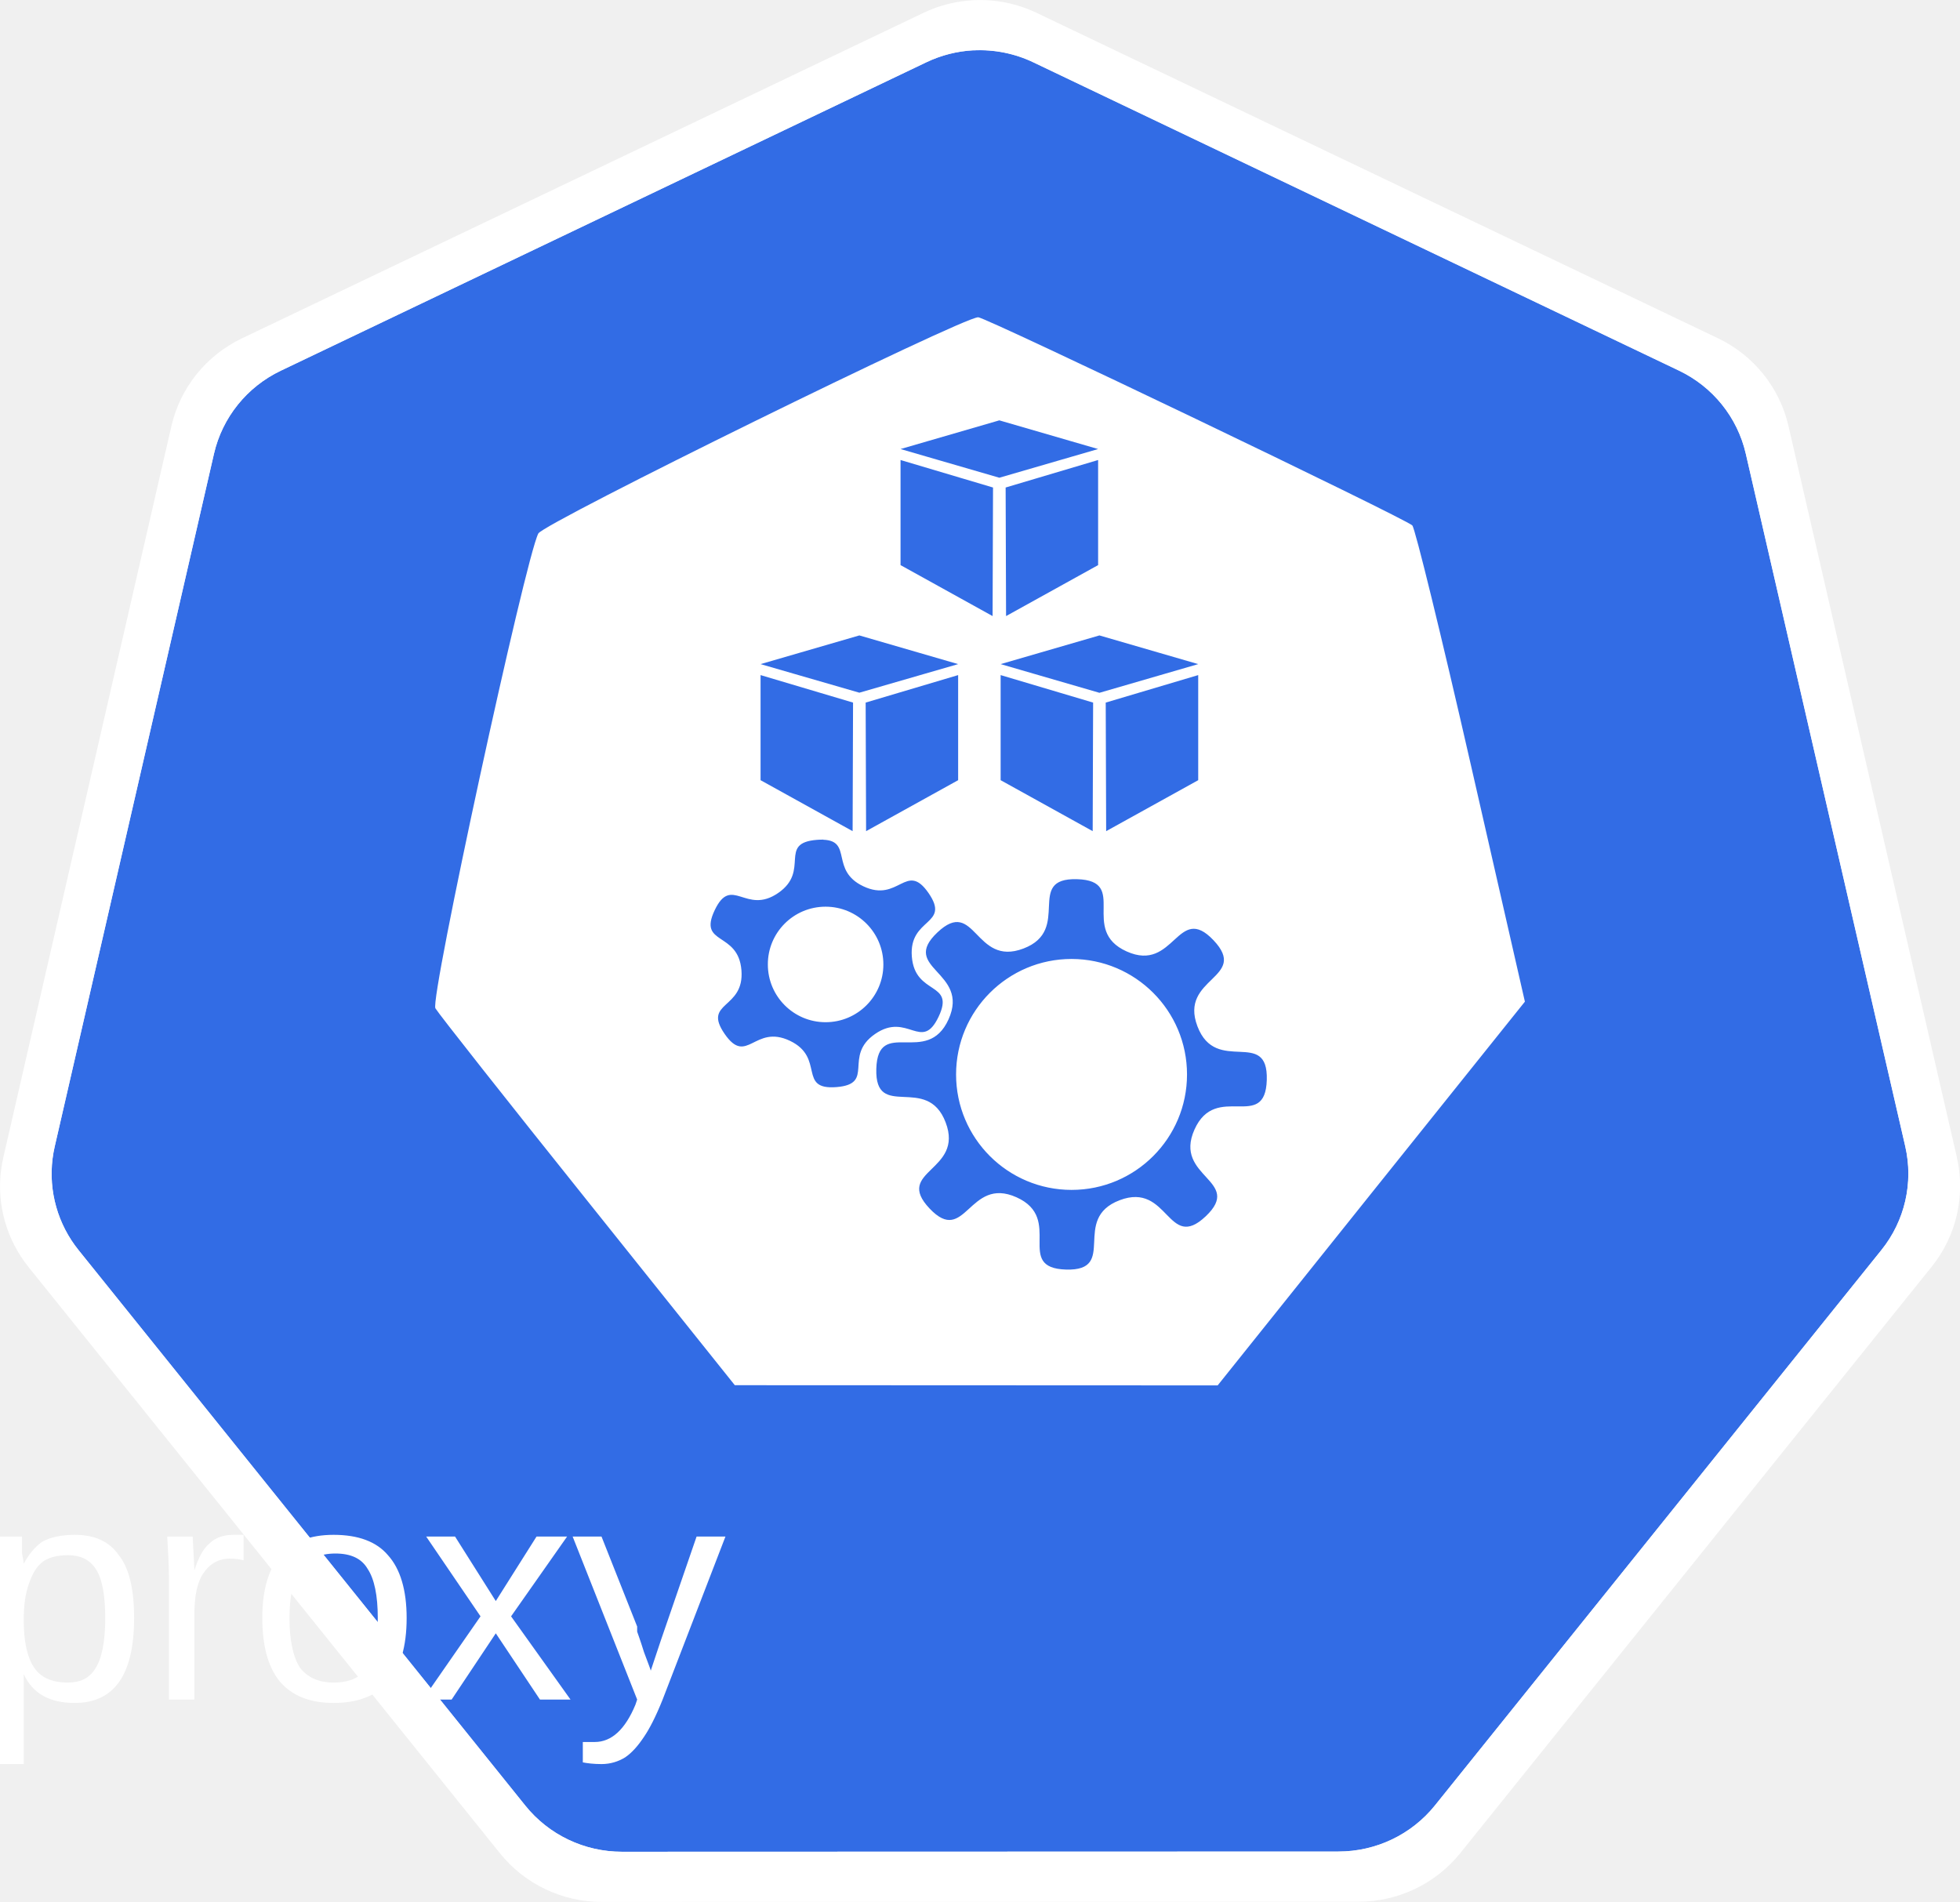
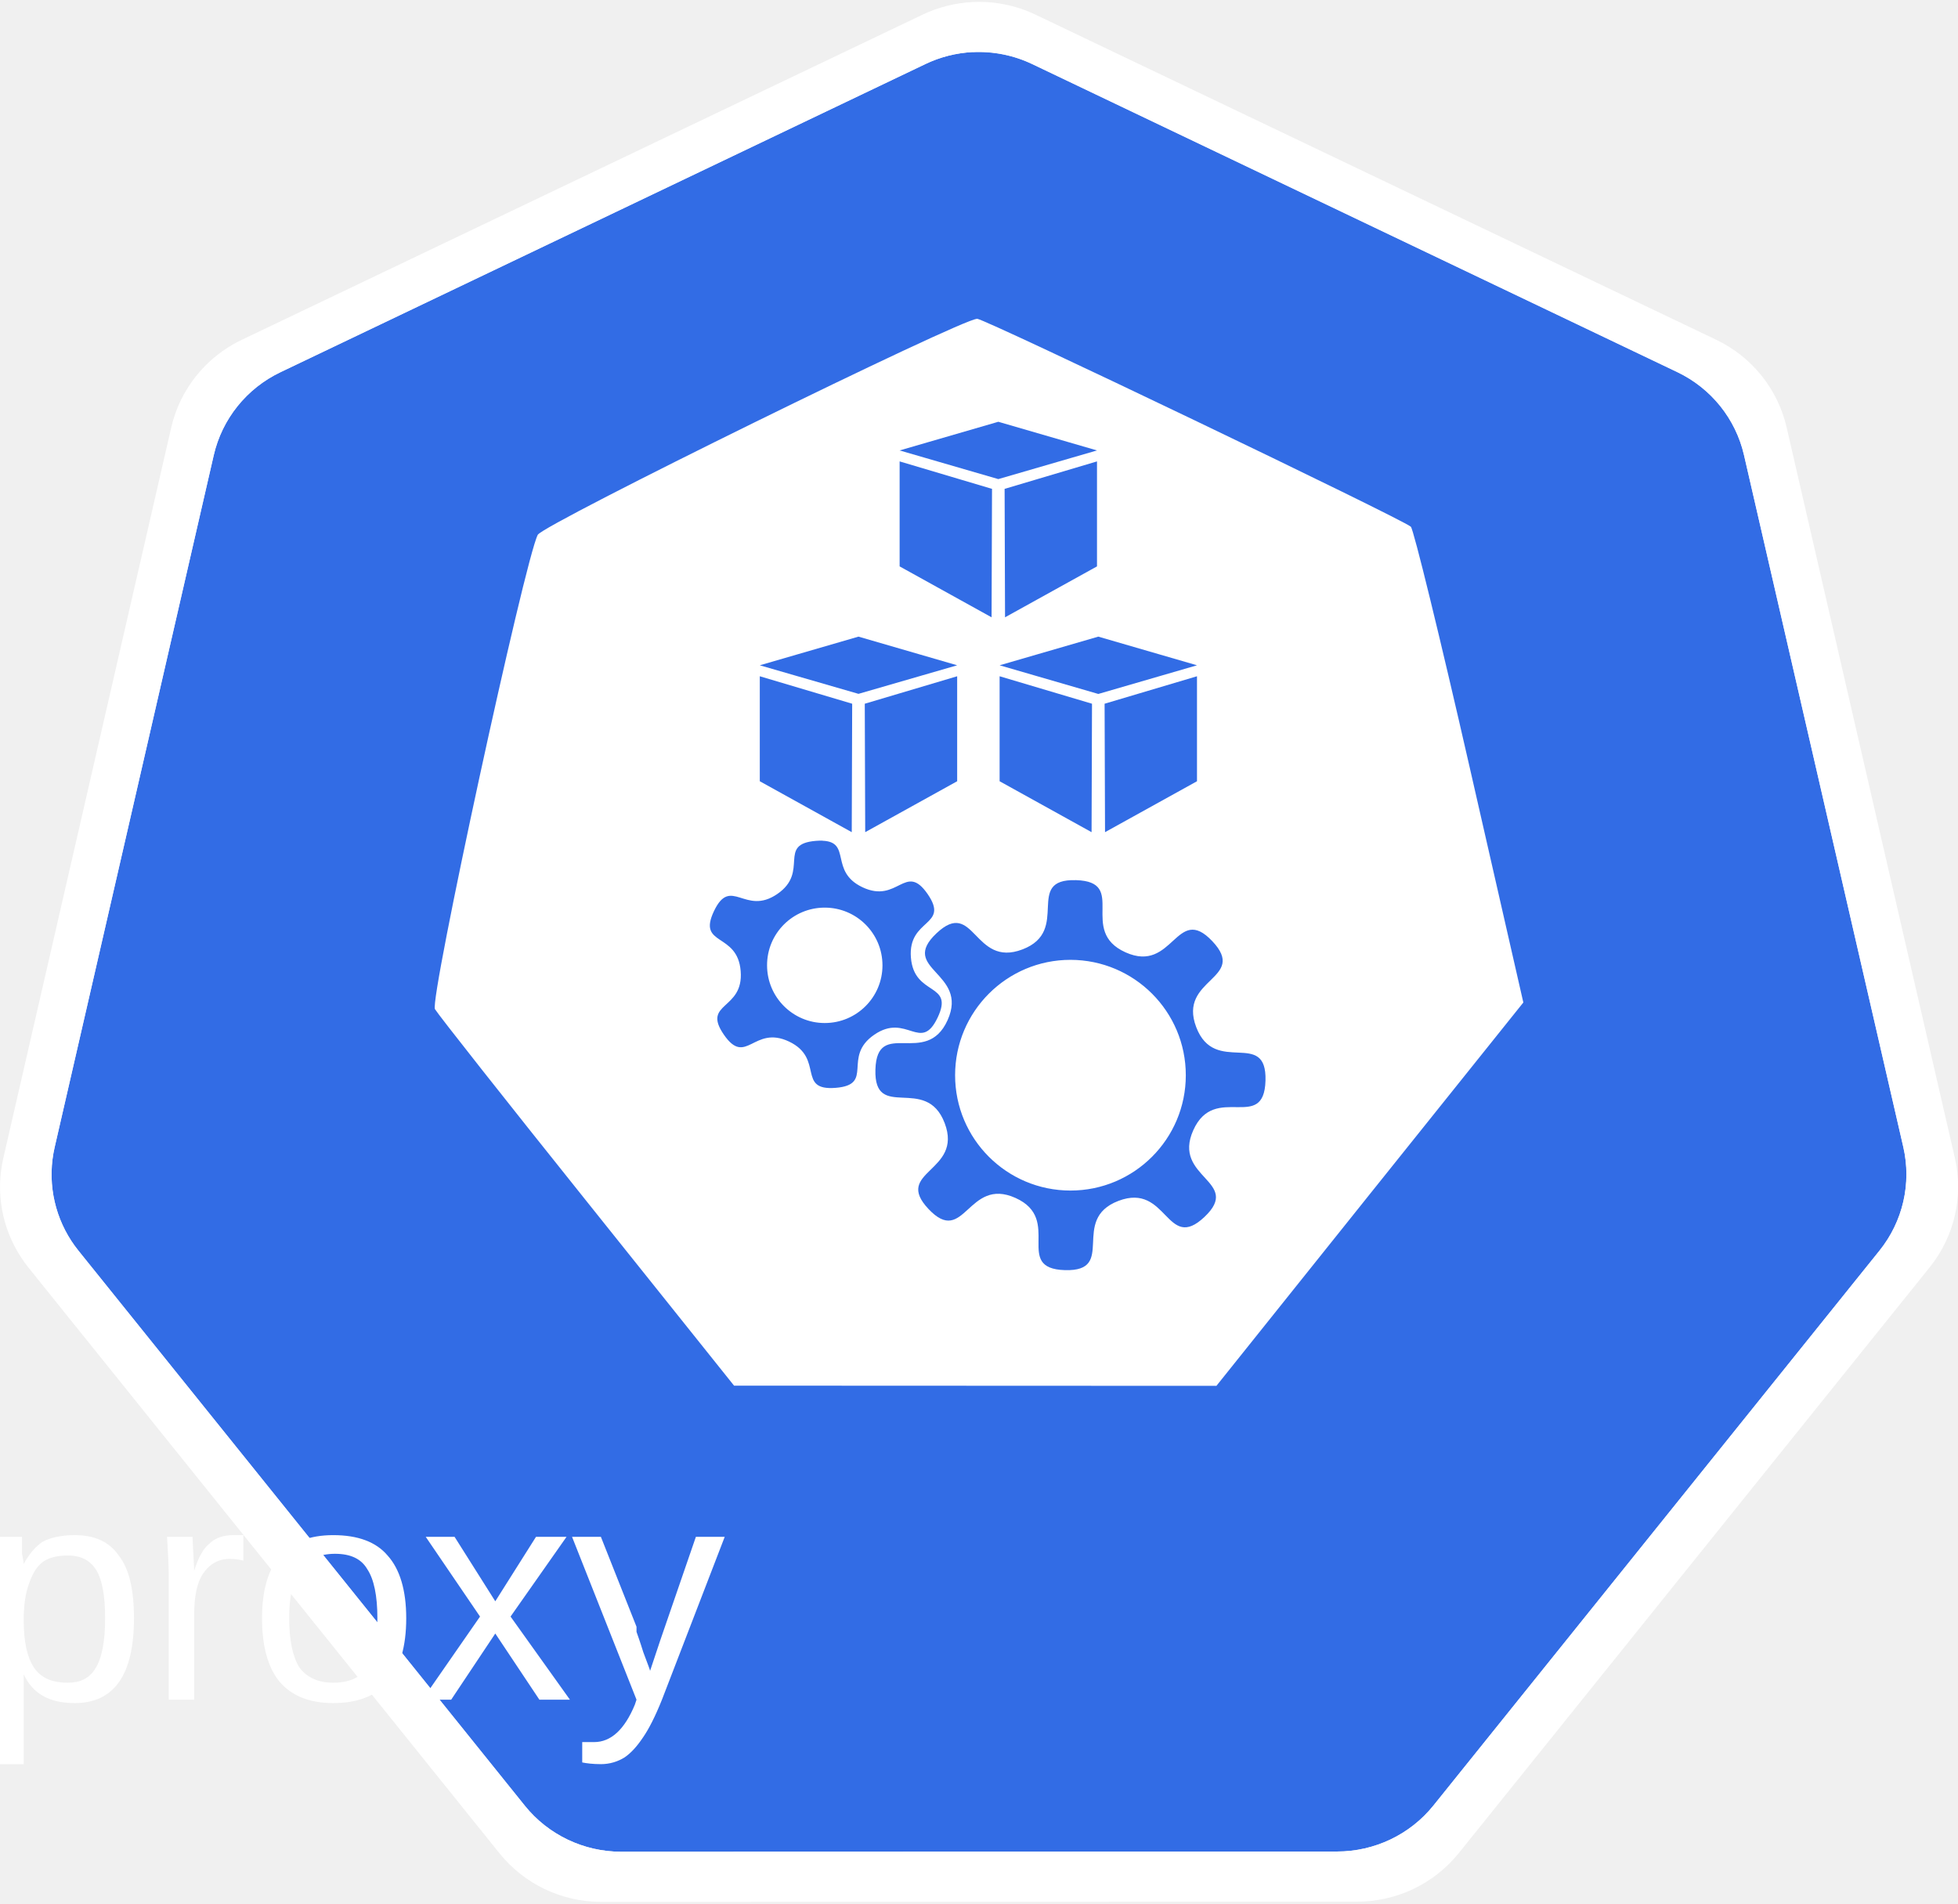
- <svg xmlns="http://www.w3.org/2000/svg" width="18.035mm" height="17.5mm" viewBox="0 0 18.035 17.5" version="1.1" id="svg13826">
+ <svg xmlns="http://www.w3.org/2000/svg" width="144" height="140" viewBox="0 0 18.035 17.5" version="1.1" id="svg13826">
  <defs id="defs13820" />
  <g id="layer1" transform="translate(-0.9926264,-1.174181)">
    <g id="g70" transform="matrix(1.014889,0,0,1.014889,16.90215,-2.698726)">
      <path id="path3055" d="m -6.849,4.272 a 1.119,1.11 0 0 0 -0.429,0.109 l -5.852,2.796 a 1.119,1.11 0 0 0 -0.606,0.753 l -1.444,6.281 a 1.119,1.11 0 0 0 0.152,0.851 1.119,1.11 0 0 0 0.064,0.088 l 4.051,5.037 a 1.119,1.11 0 0 0 0.875,0.418 l 6.496,-0.002 a 1.119,1.11 0 0 0 0.875,-0.417 L 1.382,15.149 A 1.119,1.11 0 0 0 1.598,14.21 L 0.152,7.929 A 1.119,1.11 0 0 0 -0.453,7.176 L -6.307,4.381 A 1.119,1.11 0 0 0 -6.849,4.272 Z" style="fill:#326ce5;fill-opacity:1;stroke:none;stroke-width:0;stroke-miterlimit:4;stroke-dasharray:none;stroke-opacity:1" />
      <path id="path3054-2-9" d="M -6.852,3.818 A 1.181,1.172 0 0 0 -7.304,3.933 l -6.179,2.951 a 1.181,1.172 0 0 0 -0.639,0.795 l -1.524,6.631 a 1.181,1.172 0 0 0 0.16,0.899 1.181,1.172 0 0 0 0.067,0.093 l 4.276,5.317 a 1.181,1.172 0 0 0 0.924,0.441 l 6.858,-0.002 a 1.181,1.172 0 0 0 0.924,-0.44 l 4.275,-5.318 a 1.181,1.172 0 0 0 0.228,-0.991 L 0.539,7.678 A 1.181,1.172 0 0 0 -0.1,6.883 L -6.279,3.932 A 1.181,1.172 0 0 0 -6.852,3.818 Z m 0.003,0.455 a 1.119,1.11 0 0 1 0.543,0.109 l 5.853,2.795 A 1.119,1.11 0 0 1 0.152,7.929 L 1.598,14.21 a 1.119,1.11 0 0 1 -0.216,0.939 l -4.049,5.037 a 1.119,1.11 0 0 1 -0.875,0.417 l -6.496,0.002 a 1.119,1.11 0 0 1 -0.875,-0.418 l -4.051,-5.037 a 1.119,1.11 0 0 1 -0.064,-0.088 1.119,1.11 0 0 1 -0.152,-0.851 l 1.444,-6.281 a 1.119,1.11 0 0 1 0.606,-0.753 l 5.852,-2.796 a 1.119,1.11 0 0 1 0.429,-0.109 z" style="color:#000000;font-style:normal;font-variant:normal;font-weight:normal;font-stretch:normal;font-size:medium;line-height:normal;font-family:Sans;-inkscape-font-specification:Sans;text-indent:0;text-align:start;text-decoration:none;text-decoration-line:none;letter-spacing:normal;word-spacing:normal;text-transform:none;writing-mode:lr-tb;direction:ltr;baseline-shift:baseline;text-anchor:start;display:inline;overflow:visible;visibility:visible;fill:#ffffff;fill-opacity:1;fill-rule:nonzero;stroke:none;stroke-width:0;stroke-miterlimit:4;stroke-dasharray:none;marker:none;enable-background:accumulate" />
    </g>
    <text id="text2066" y="16.812" x="9.929" style="font-style:normal;font-weight:normal;font-size:10.583px;line-height:6.615px;font-family:Sans;letter-spacing:0px;word-spacing:0px;fill:#ffffff;fill-opacity:1;stroke:none;stroke-width:0.265px;stroke-linecap:butt;stroke-linejoin:miter;stroke-opacity:1" xml:space="preserve">
      <tspan style="font-style:normal;font-variant:normal;font-weight:normal;font-stretch:normal;font-size:2.822px;font-family:Arial;-inkscape-font-specification:'Arial, Normal';text-align:center;writing-mode:lr-tb;text-anchor:middle;fill:#ffffff;fill-opacity:1;stroke-width:0.265px" y="16.812" x="9.929" id="tspan2064">k-proxy</tspan>
    </text>
    <path id="path1994" d="m 9.992,4.094 c -0.138,-0.004 -3.995,1.892 -4.046,1.989 -0.121,0.234 -0.999,4.282 -0.947,4.369 0.03,0.051 0.662,0.852 1.405,1.78 l 1.35,1.688 2.221,9.31e-4 2.222,9.31e-4 1.413,-1.766 1.414,-1.765 -0.495,-2.169 c -0.272,-1.193 -0.516,-2.189 -0.541,-2.213 -0.07,-0.067 -3.921,-1.914 -3.996,-1.916 z m 0.196,0.948 0.909,0.264 -0.909,0.264 -0.909,-0.264 z m -0.909,0.365 0.851,0.253 -0.004,1.183 -0.847,-0.469 z m 1.818,0 0,0.967 -0.847,0.469 -0.004,-1.183 z M 8.9,7.021 9.809,7.285 8.9,7.548 7.991,7.285 Z m 2.209,0 0.909,0.264 -0.909,0.264 -0.909,-0.264 z m -3.118,0.365 0.851,0.253 -0.004,1.183 -0.847,-0.469 z m 1.818,0 0,0.967 -0.847,0.469 -0.004,-1.183 z m 0.391,0 0.851,0.253 -0.004,1.183 -0.847,-0.469 z m 1.818,0 0,0.967 -0.847,0.469 -0.004,-1.183 z M 8.568,8.901 c 0.271,0.01 0.061,0.282 0.368,0.428 0.328,0.156 0.395,-0.235 0.601,0.063 0.206,0.299 -0.183,0.223 -0.154,0.585 0.029,0.362 0.402,0.225 0.246,0.553 -0.156,0.328 -0.285,-0.048 -0.584,0.158 -0.299,0.206 0.006,0.46 -0.355,0.489 -0.362,0.029 -0.102,-0.27 -0.429,-0.426 -0.328,-0.156 -0.395,0.235 -0.601,-0.064 -0.206,-0.299 0.184,-0.223 0.155,-0.585 -0.029,-0.362 -0.402,-0.225 -0.246,-0.553 0.156,-0.328 0.285,0.048 0.584,-0.158 0.299,-0.206 -0.006,-0.46 0.356,-0.489 0.022,-0.002 0.042,-0.002 0.06,-0.002 z m 2.336,0.363 c 0.483,0.014 0.015,0.467 0.456,0.665 0.441,0.198 0.467,-0.454 0.799,-0.103 0.332,0.351 -0.32,0.341 -0.148,0.792 0.172,0.452 0.652,0.009 0.638,0.493 -0.014,0.483 -0.467,0.015 -0.665,0.456 -0.198,0.441 0.454,0.467 0.103,0.799 -0.351,0.332 -0.34,-0.32 -0.792,-0.148 -0.452,0.172 -0.009,0.652 -0.493,0.638 -0.483,-0.014 -0.015,-0.467 -0.456,-0.665 -0.441,-0.198 -0.468,0.454 -0.8,0.103 -0.332,-0.351 0.32,-0.34 0.148,-0.792 -0.172,-0.452 -0.652,-0.009 -0.638,-0.493 0.014,-0.483 0.467,-0.015 0.665,-0.456 0.198,-0.441 -0.454,-0.467 -0.103,-0.799 0.351,-0.332 0.341,0.32 0.792,0.148 0.452,-0.172 0.009,-0.652 0.493,-0.638 z M 8.589,9.517 c -0.294,9e-5 -0.532,0.238 -0.531,0.532 7.99e-5,0.293 0.238,0.531 0.531,0.531 0.294,1.59e-4 0.532,-0.238 0.532,-0.531 1.601e-4,-0.294 -0.238,-0.532 -0.532,-0.532 z m 2.264,0.481 c -0.587,-1.96e-4 -1.063,0.476 -1.063,1.063 5e-5,0.587 0.476,1.062 1.063,1.062 0.587,-5.8e-5 1.062,-0.476 1.062,-1.062 1.9e-4,-0.587 -0.475,-1.062 -1.062,-1.063 z" style="opacity:1;fill:#ffffff;fill-opacity:1;stroke:#eeeeee;stroke-width:0;stroke-miterlimit:10;stroke-dasharray:none;stroke-dashoffset:11.236;stroke-opacity:1" />
  </g>
</svg>
